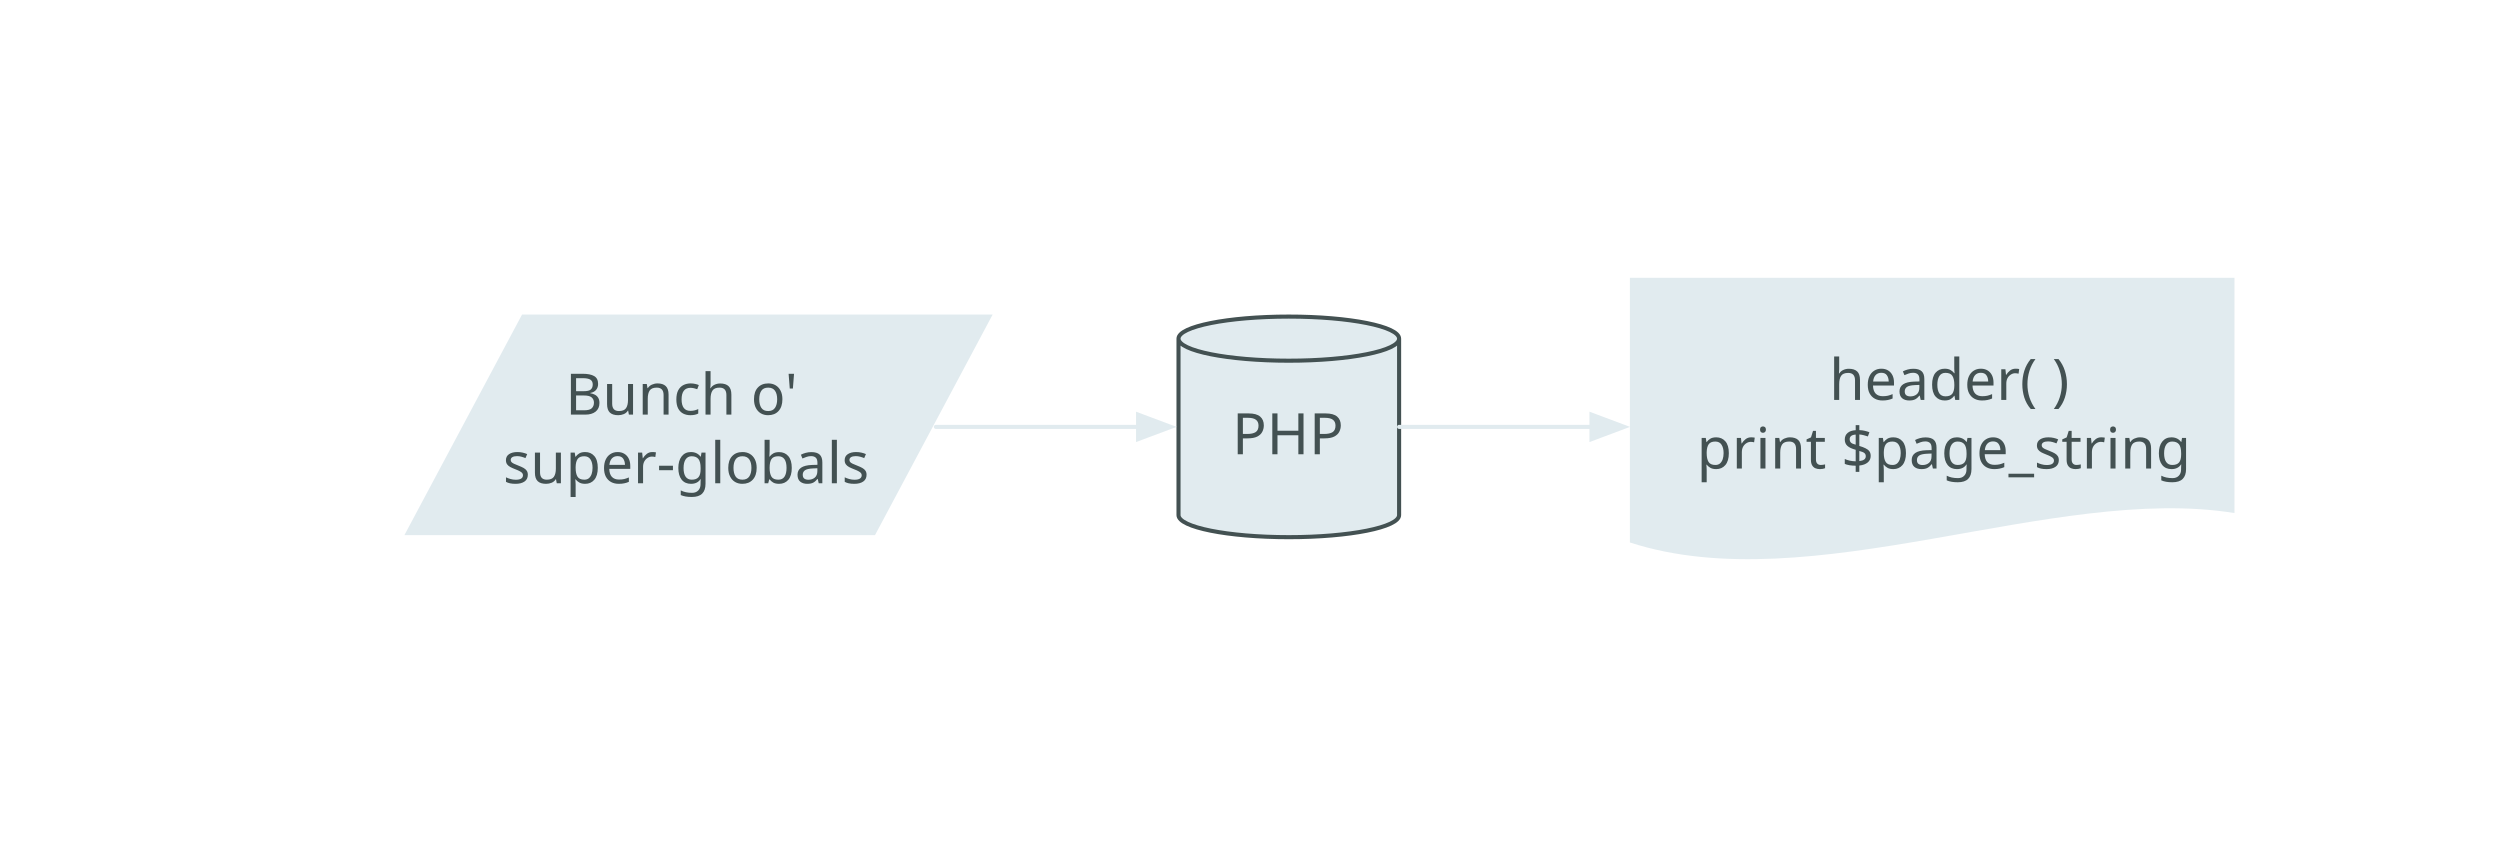
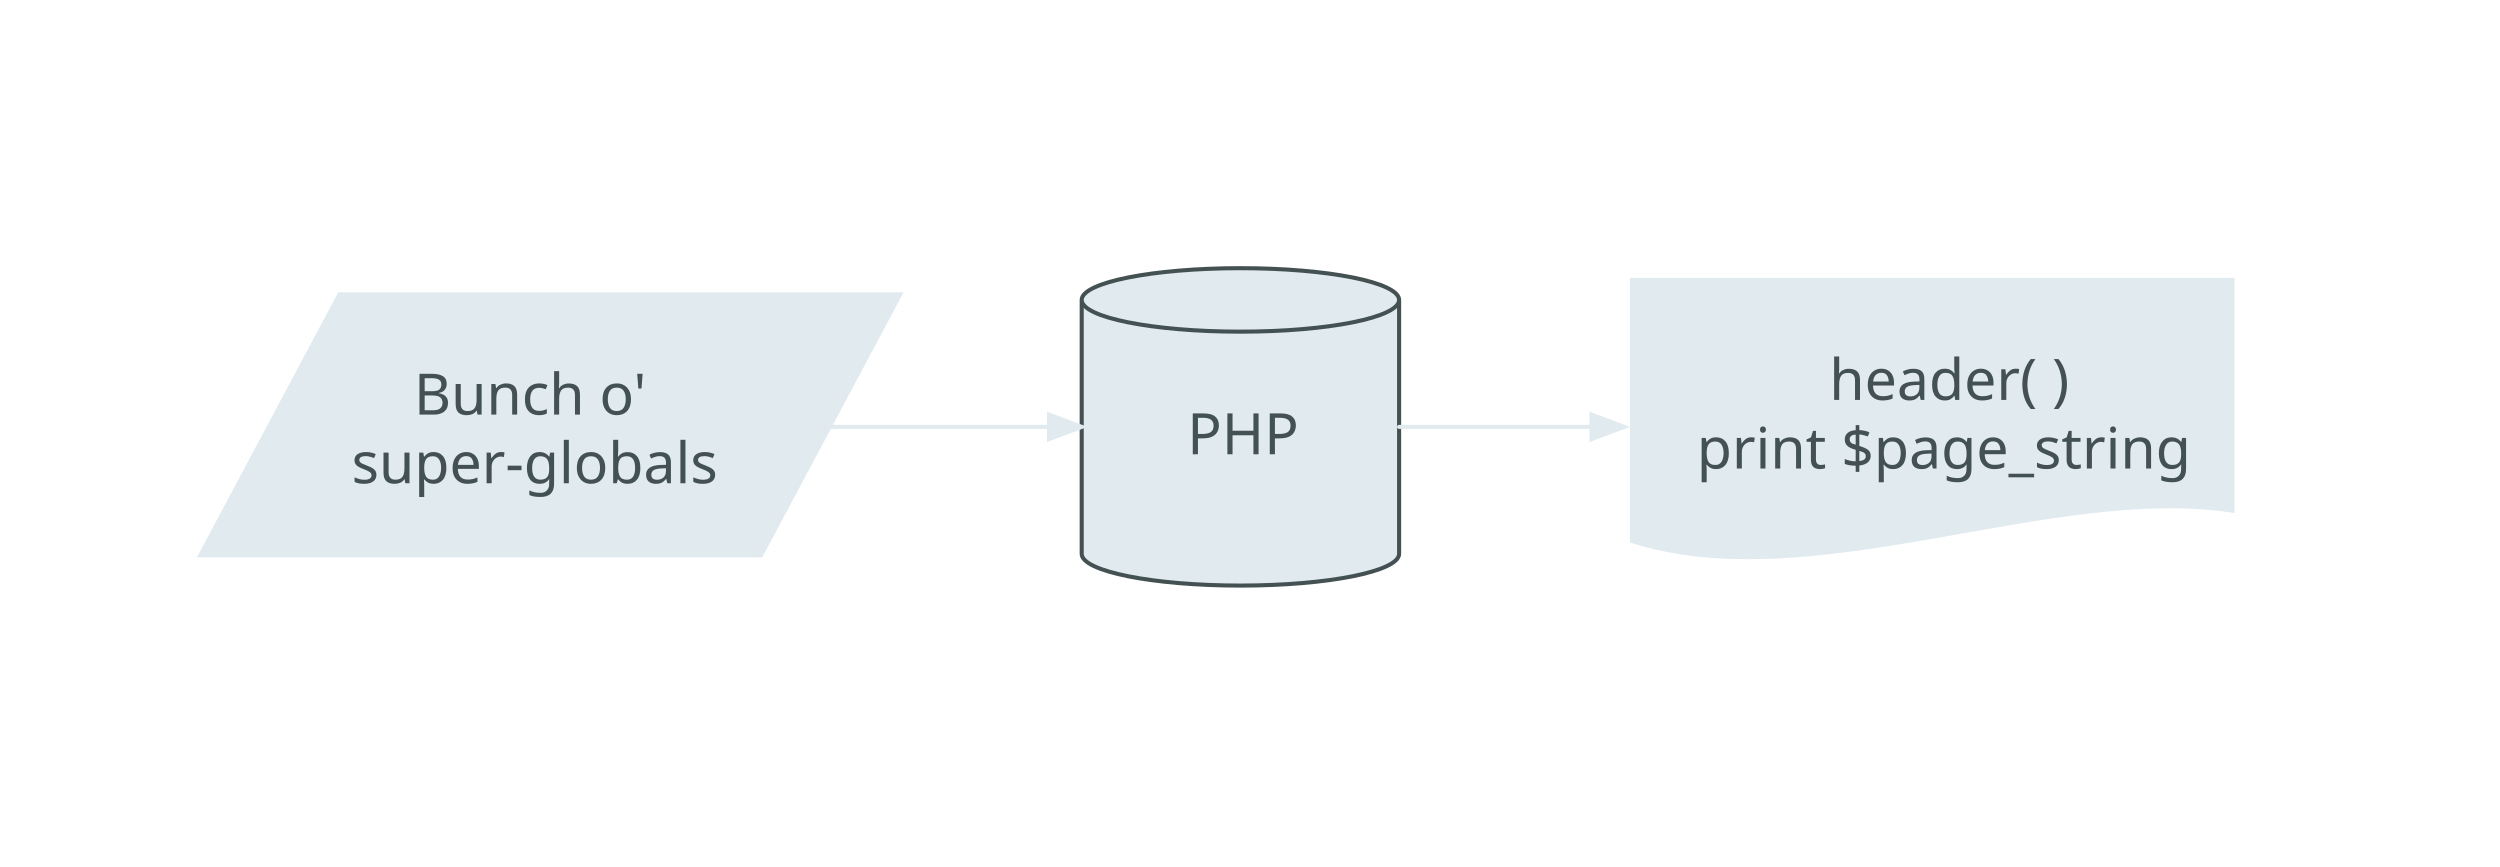
<svg xmlns="http://www.w3.org/2000/svg" version="1.1" id="Layer_1" x="0px" y="0px" width="612px" height="212px" viewBox="0 0 612 212" enable-background="new 0 0 612 212" xml:space="preserve">
-   <path fill="#E1EBEF" d="M399,68h148v57.6c-44.4-7.199-103.6,21.601-148,7.2V68z M399,68" />
-   <text transform="matrix(1 0 0 1 447.8115 97.8984)">
-     <tspan x="0" y="0" fill="#435152" font-family="'ProximaNova-Bold'" font-size="14">header( )</tspan>
-     <tspan x="-32.438" y="16.8" fill="#435152" font-family="'ProximaNova-Bold'" font-size="14">print $page_string </tspan>
-   </text>
-   <path fill="#E1EBEF" d="M127.8,77H243l-28.8,54H99L127.8,77z M127.8,77" />
-   <text transform="matrix(1 0 0 1 138.3994 101.5)">
-     <tspan x="0" y="0" fill="#435152" font-family="'ProximaNova-Bold'" font-size="14">Bunch o'</tspan>
-     <tspan x="-15.267" y="16.8" fill="#435152" font-family="'ProximaNova-Bold'" font-size="14">super-globals</tspan>
-   </text>
-   <text transform="matrix(1 0 0 1 194.2969 101.5)" fill="#435152" font-family="'ProximaNova-Regular'" font-size="12"> </text>
-   <path fill="#E1EBEF" d="M288.5,126.1V82.9c0-2.981,12.096-5.4,27-5.4c14.904,0,27,2.419,27,5.4v43.2c0,2.981-12.096,5.4-27,5.4  C300.596,131.5,288.5,129.081,288.5,126.1" />
-   <path fill="none" stroke="#435152" stroke-linecap="round" stroke-linejoin="round" stroke-miterlimit="10" d="M288.5,126.1V82.9  c0-2.981,12.096-5.4,27-5.4c14.904,0,27,2.419,27,5.4v43.2c0,2.981-12.096,5.4-27,5.4C300.596,131.5,288.5,129.081,288.5,126.1   M288.5,82.9c0,2.981,12.096,5.4,27,5.4c14.904,0,27-2.419,27-5.4" />
-   <text transform="matrix(1 0 0 1 301.6333 111.2031)" fill="#435152" font-family="'ProximaNova-Bold'" font-size="14">PHP</text>
-   <line fill="none" stroke="#E1EBEF" stroke-linecap="round" stroke-linejoin="round" stroke-miterlimit="10" x1="229.1" y1="104.5" x2="278.6" y2="104.5" />
-   <path fill="#E1EBEF" d="M286.6,104.5l-8-3v6L286.6,104.5z M286.6,104.5" />
-   <path fill="none" stroke="#E1EBEF" stroke-miterlimit="10" d="M286.6,104.5l-8-3v6L286.6,104.5z M286.6,104.5" />
+   <path fill="#E1EBEF" d="M399,68h148v57.6c-44.4-7.199-103.6,21.602-148,7.2V68z" />
+   <text transform="matrix(1 0 0 1 447.8115 97.8984)" fill="#435152" font-family="'ProximaNova-Bold'" font-size="14">header( )</text>
+   <text transform="matrix(1 0 0 1 415.373 114.6982)" fill="#435152" font-family="'ProximaNova-Bold'" font-size="14">print $page_string </text>
+   <path fill="#E1EBEF" d="M82.8,71.562h138.4l-34.6,64.875H48.2L82.8,71.562z" />
+   <text transform="matrix(1 0 0 1 101.3325 101.5)" fill="#435152" font-family="'ProximaNova-Bold'" font-size="14">Bunch o'</text>
+   <text transform="matrix(1 0 0 1 86.0654 118.2998)" fill="#435152" font-family="'ProximaNova-Bold'" font-size="14">super-globals</text>
+   <text transform="matrix(1 0 0 1 172.4971 101.5)" fill="#435152" font-family="'ProximaNova-Regular'" font-size="12"> </text>
+   <path fill="#E1EBEF" d="M264.8,135.579V73.42c0-4.289,17.405-7.77,38.85-7.77s38.85,3.48,38.85,7.77v62.159  c0,4.29-17.404,7.771-38.85,7.771S264.8,139.869,264.8,135.579" />
+   <path fill="none" stroke="#435152" stroke-linecap="round" stroke-linejoin="round" stroke-miterlimit="10" d="M264.8,135.579V73.42  c0-4.289,17.405-7.77,38.85-7.77s38.85,3.48,38.85,7.77v62.159c0,4.29-17.404,7.771-38.85,7.771S264.8,139.869,264.8,135.579   M264.8,73.42c0,4.289,17.405,7.77,38.85,7.77s38.85-3.481,38.85-7.77" />
+   <text transform="matrix(1 0 0 1 290.6333 111.2031)" fill="#435152" font-family="'ProximaNova-Bold'" font-size="14">PHP</text>
+   <line fill="none" stroke="#E1EBEF" stroke-linecap="round" stroke-linejoin="round" stroke-miterlimit="10" x1="193.7" y1="104.5" x2="256.8" y2="104.5" />
+   <path fill="#E1EBEF" d="M264.8,104.5l-8-3v6L264.8,104.5z" />
+   <path fill="none" stroke="#E1EBEF" stroke-miterlimit="10" d="M264.8,104.5l-8-3v6L264.8,104.5z" />
  <line fill="none" stroke="#E1EBEF" stroke-linecap="round" stroke-linejoin="round" stroke-miterlimit="10" x1="342.5" y1="104.5" x2="389.6" y2="104.5" />
-   <path fill="#E1EBEF" d="M397.6,104.5l-8-3v6L397.6,104.5z M397.6,104.5" />
-   <path fill="none" stroke="#E1EBEF" stroke-miterlimit="10" d="M397.6,104.5l-8-3v6L397.6,104.5z M397.6,104.5" />
+   <path fill="#E1EBEF" d="M397.6,104.5l-8-3v6L397.6,104.5z" />
+   <path fill="none" stroke="#E1EBEF" stroke-miterlimit="10" d="M397.6,104.5l-8-3v6L397.6,104.5z" />
</svg>
